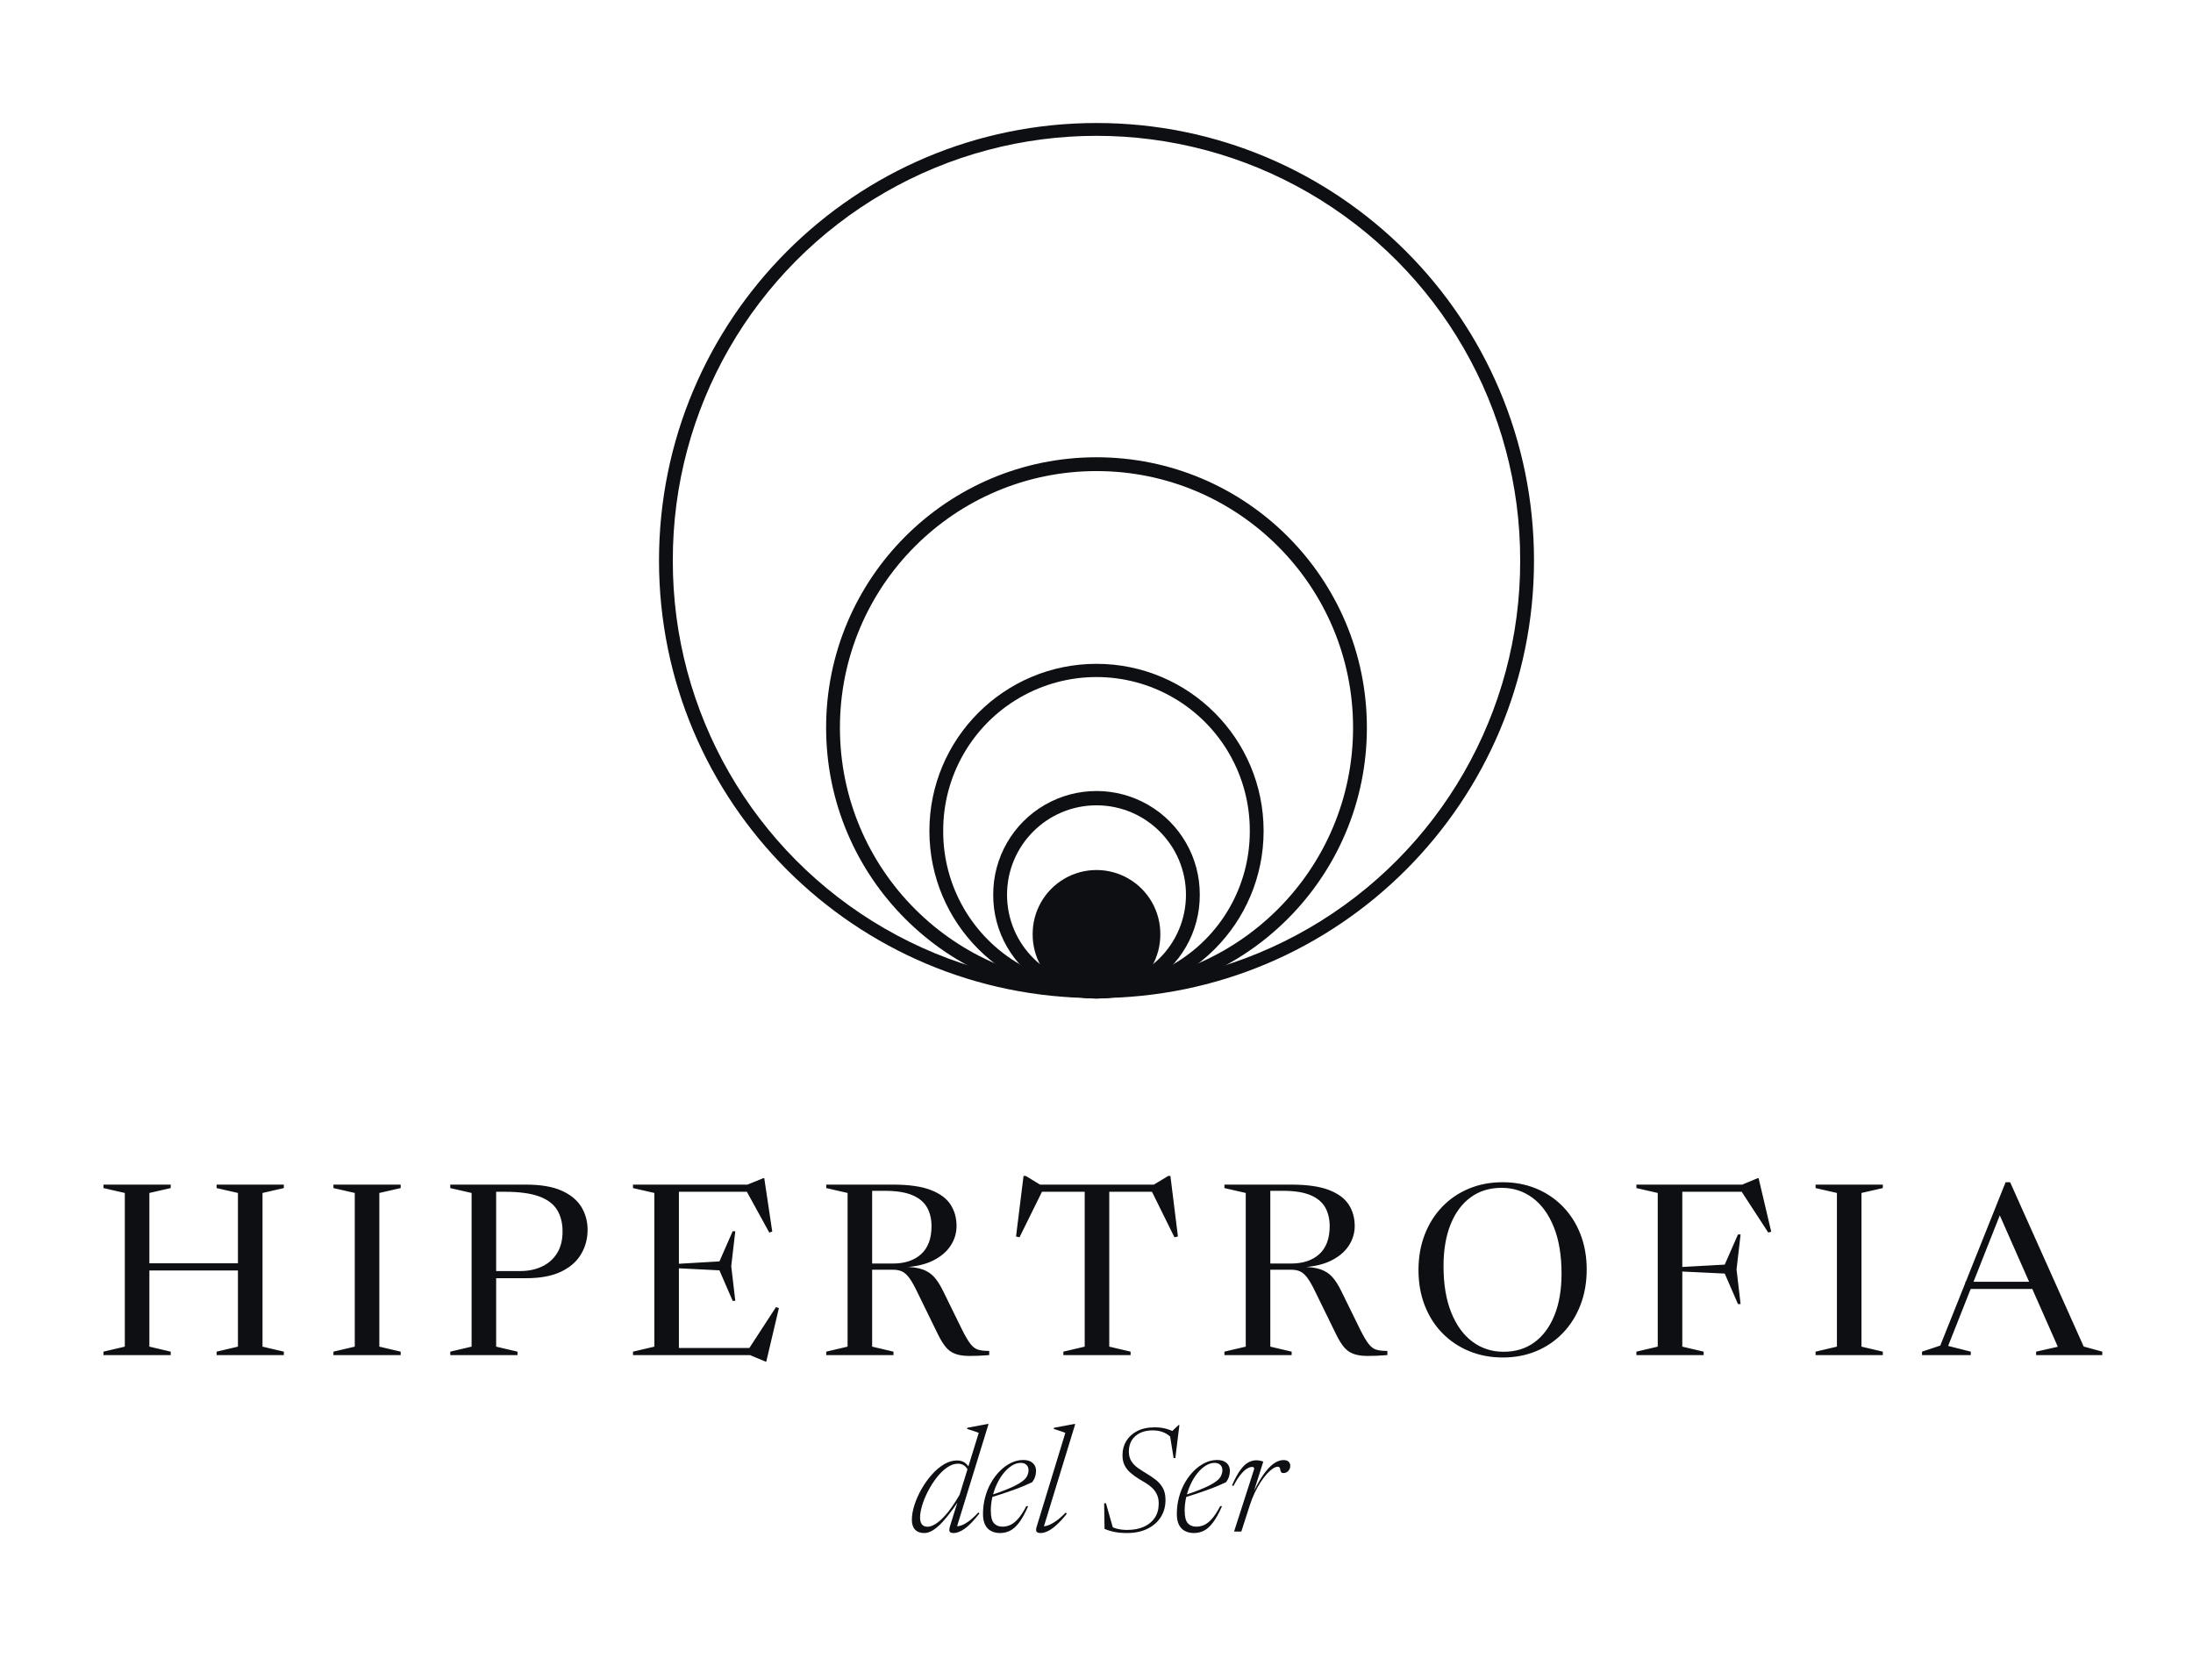
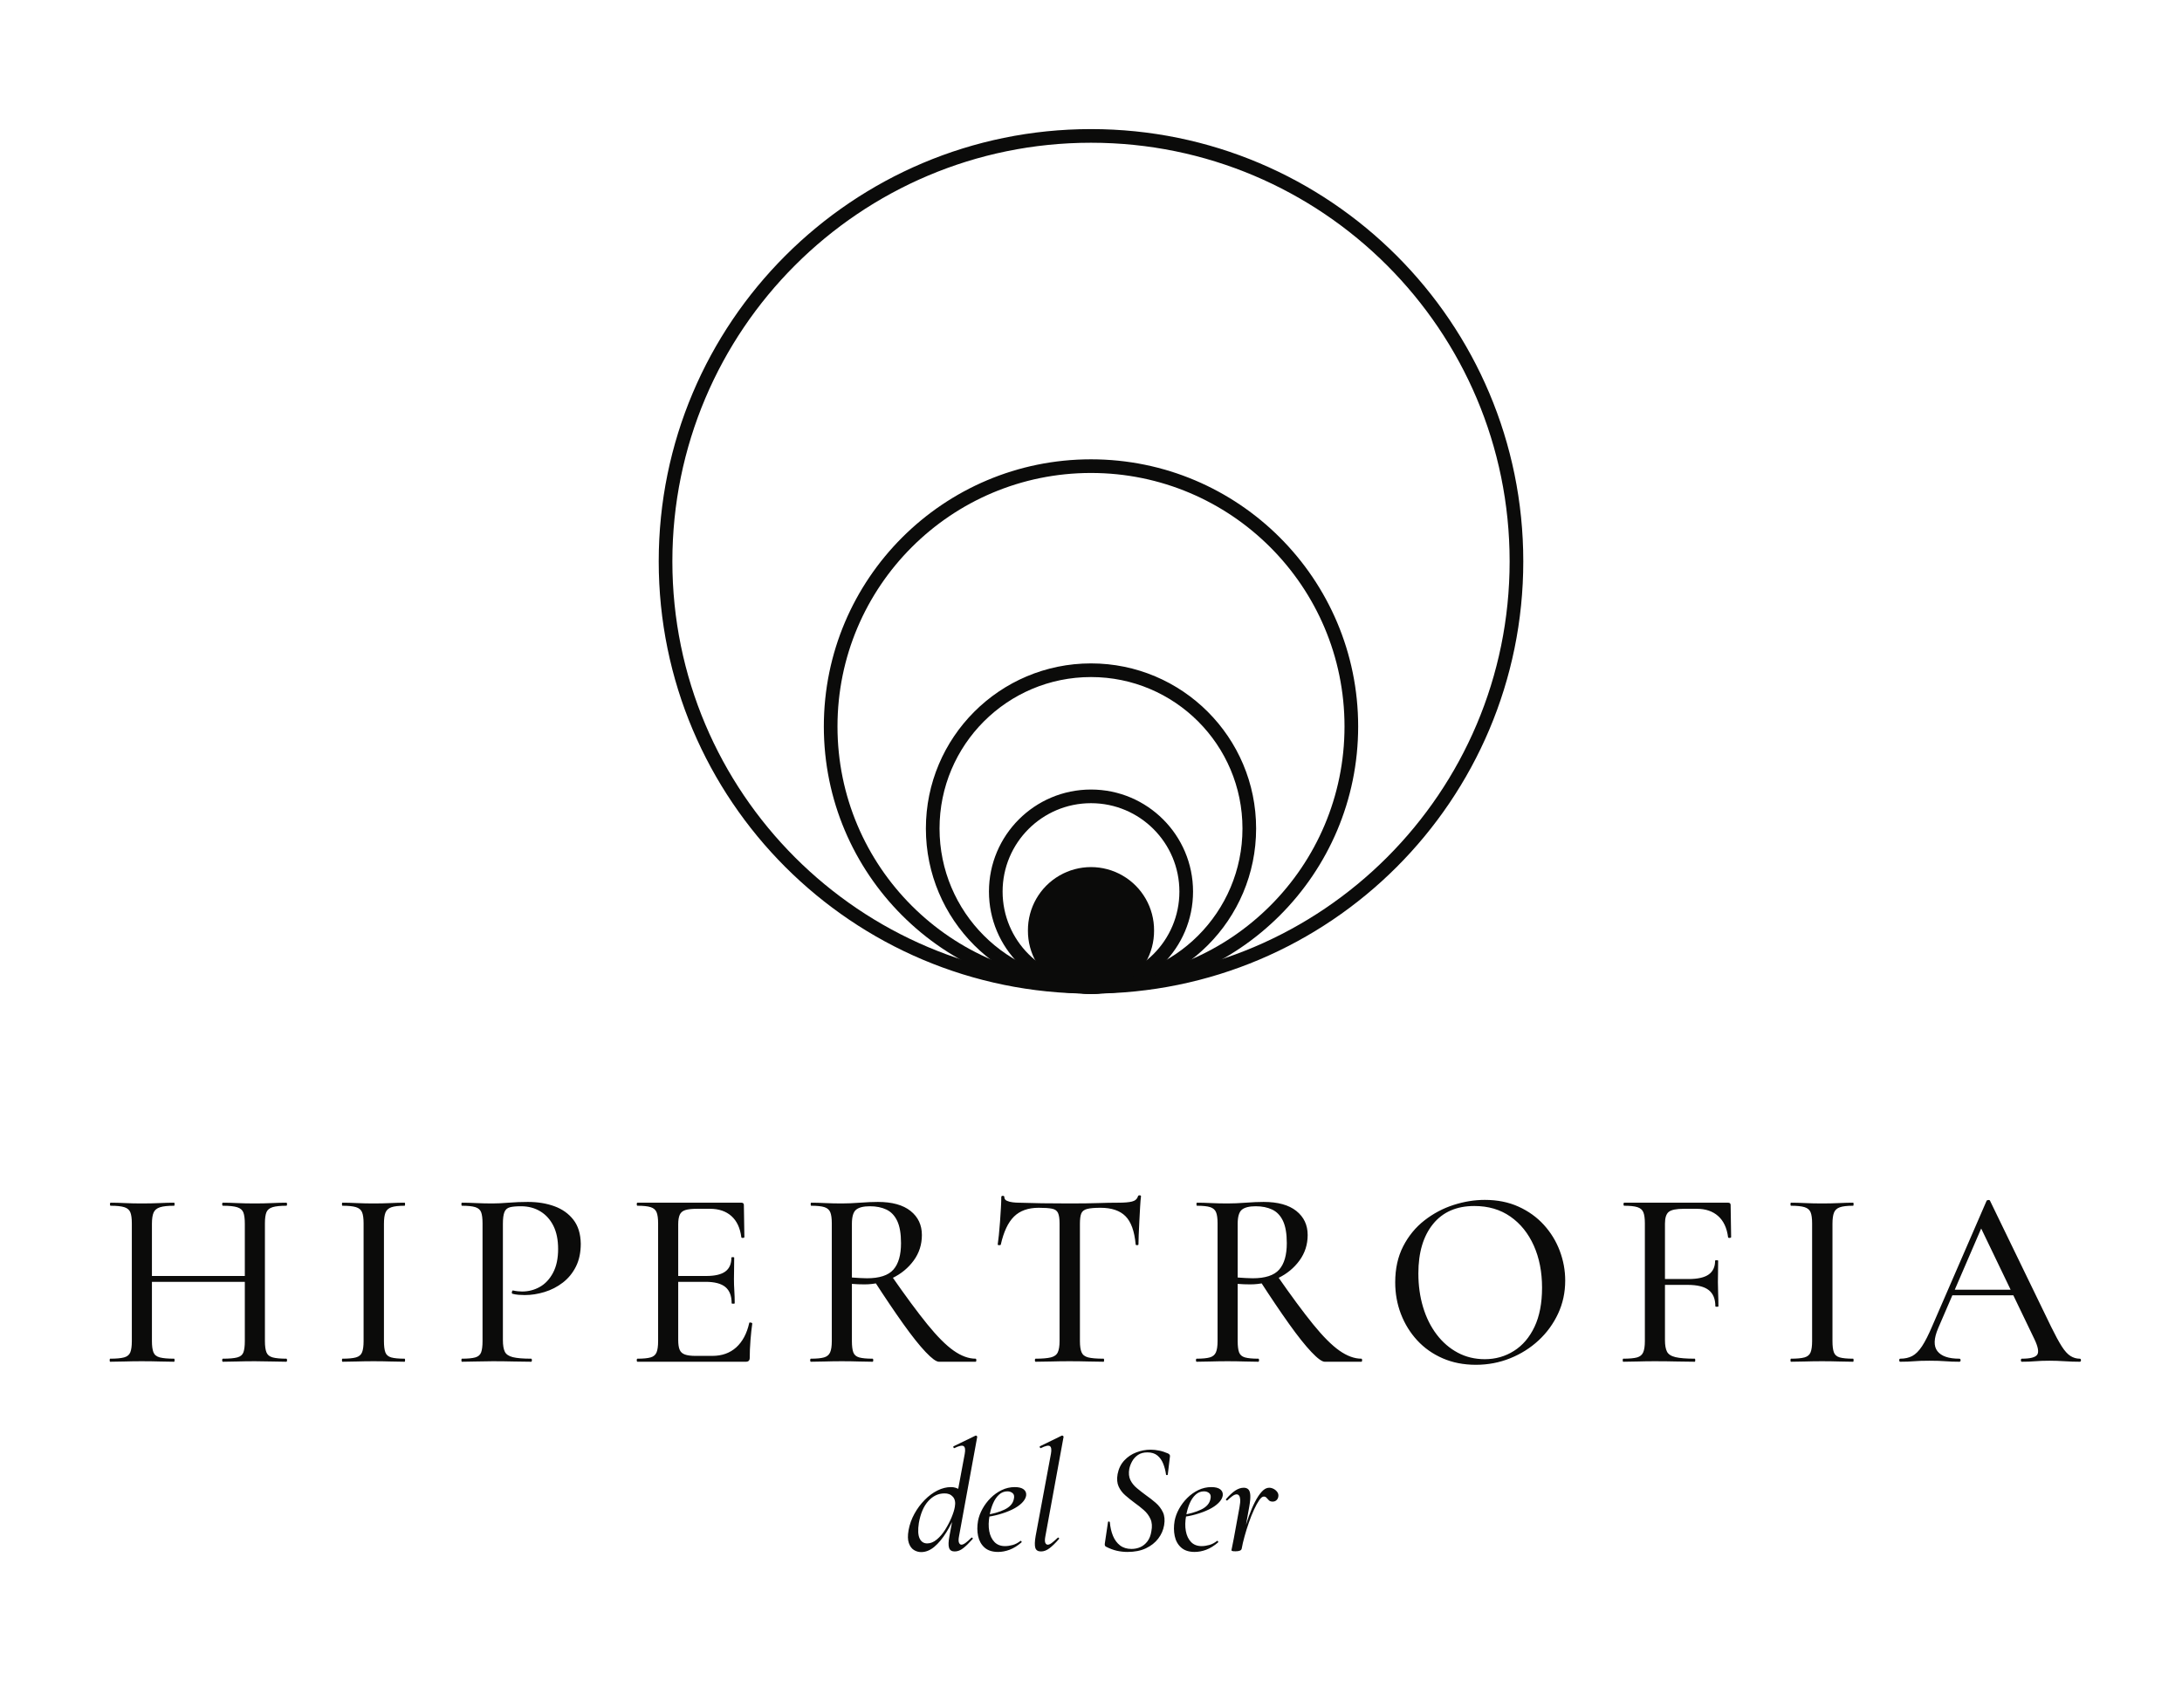
- <svg xmlns="http://www.w3.org/2000/svg" viewBox="-40 -40 919.8 704.308" role="img" aria-label="Hipertrofia del Ser">
+ <svg xmlns="http://www.w3.org/2000/svg" viewBox="-40 -40 857.405 671.106" role="img" aria-label="Hipertrofia del Ser">
  <g>
-     <path d="M393.128 351.810a26.772 26.772 0 1 0 53.543 0a26.772 26.772 0 1 0 -53.543 0Z" fill="#0E0F12" />
-     <path d="M376.582 335.264a43.318 43.318 0 1 0 86.635 0a43.318 43.318 0 1 0 -86.635 0ZM382.377 335.264a37.523 37.523 0 1 0 75.046 0a37.523 37.523 0 1 0 -75.046 0Z" fill="#0E0F12" fill-rule="evenodd" />
-     <path d="M349.811 308.492a70.089 70.089 0 1 0 140.179 0a70.089 70.089 0 1 0 -140.179 0ZM355.605 308.492a64.295 64.295 0 1 0 128.589 0a64.295 64.295 0 1 0 -128.589 0Z" fill="#0E0F12" fill-rule="evenodd" />
-     <path d="M306.493 265.175a113.407 113.407 0 1 0 226.814 0a113.407 113.407 0 1 0 -226.814 0ZM312.288 265.175a107.612 107.612 0 1 0 215.225 0a107.612 107.612 0 1 0 -215.225 0Z" fill="#0E0F12" fill-rule="evenodd" />
-     <path d="M236.404 195.086a183.496 183.496 0 1 0 366.993 0a183.496 183.496 0 1 0 -366.993 0ZM242.198 195.086a177.702 177.702 0 1 0 355.403 0a177.702 177.702 0 1 0 -355.403 0Z" fill="#0E0F12" fill-rule="evenodd" />
+     <path d="M363.920 325.672a24.783 24.783 0 1 0 49.565 0a24.783 24.783 0 1 0 -49.565 0Z" fill="#0B0B0A" />
+     <path d="M348.603 310.355a40.099 40.099 0 1 0 80.198 0a40.099 40.099 0 1 0 -80.198 0ZM353.967 310.355a34.735 34.735 0 1 0 69.470 0a34.735 34.735 0 1 0 -69.470 0Z" fill="#0B0B0A" fill-rule="evenodd" />
+     <path d="M323.821 285.572a64.882 64.882 0 1 0 129.764 0a64.882 64.882 0 1 0 -129.764 0ZM329.185 285.572a59.518 59.518 0 1 0 119.036 0a59.518 59.518 0 1 0 -119.036 0Z" fill="#0B0B0A" fill-rule="evenodd" />
+     <path d="M283.721 245.473a104.981 104.981 0 1 0 209.962 0a104.981 104.981 0 1 0 -209.962 0ZM289.086 245.473a99.617 99.617 0 1 0 199.234 0a99.617 99.617 0 1 0 -199.234 0Z" fill="#0B0B0A" fill-rule="evenodd" />
+     <path d="M218.840 180.591a169.863 169.863 0 1 0 339.726 0a169.863 169.863 0 1 0 -339.726 0ZM224.204 180.591a164.499 164.499 0 1 0 328.998 0a164.499 164.499 0 1 0 -328.998 0Z" fill="#0B0B0A" fill-rule="evenodd" />
  </g>
-   <path d="M22.65 524.76L31.6 526.86L31.6 528.31L3.4 528.31L3.4 526.86L12.35 524.76L12.35 460.31L3.4 458.26L3.4 456.81L31.6 456.81L31.6 458.26L22.65 460.31ZM70.1 524.76L79.05 526.86L79.05 528.31L50.85 528.31L50.85 526.86L59.8 524.76L59.8 460.31L50.85 458.26L50.85 456.81L79.05 456.81L79.05 458.26L70.1 460.31ZM16.55 492.81L16.55 489.81L65.75 489.81L65.75 492.81ZM128.05 526.86L128.05 528.31L99.85 528.31L99.85 526.86L108.8 524.76L108.8 460.31L99.85 458.26L99.85 456.81L128.05 456.81L128.05 458.26L119.1 460.31L119.1 524.76ZM195.95 476.46Q195.95 471.11 193.65 467.38Q191.35 463.66 186.05 461.73Q180.75 459.81 171.7 459.81L161.5 459.81L161.5 456.81L180.6 456.81Q189.85 456.81 195.53 459.33Q201.2 461.86 203.83 466.16Q206.45 470.46 206.45 475.81Q206.45 481.31 203.75 485.93Q201.05 490.56 195.35 493.31Q189.65 496.06 180.6 496.06L161.5 496.06L161.5 493.06L178.2 493.06Q183.25 493.06 187.28 491.18Q191.3 489.31 193.63 485.61Q195.95 481.91 195.95 476.46ZM168.1 456.81L168.1 524.76L177.05 526.86L177.05 528.31L148.85 528.31L148.85 526.86L157.8 524.76L157.8 460.31L148.85 458.26L148.85 456.81ZM268.4 476.36L266.7 491.01L268.4 505.56L267.3 505.56L261.75 492.76L237.8 491.56L237.8 490.41L261.75 489.01L267.3 476.36ZM283.9 476.51L282.65 476.91L272.6 458.61L280.25 459.81L237.5 459.81L237.5 456.81L273.5 456.81L280.15 454.11L280.55 454.11ZM273.5 526.56L285.45 508.21L286.7 508.56L281.4 531.01L281 531.01L274.6 528.31L237.5 528.31L237.5 525.31L281.2 525.31ZM225.5 528.31L225.5 526.86L234.45 524.76L234.45 460.31L225.5 458.26L225.5 456.81L244.75 456.81L244.75 528.31ZM334.45 489.91Q342.05 489.91 346.38 485.93Q350.7 481.96 350.7 474.26Q350.7 469.66 348.8 466.33Q346.9 463.01 342.6 461.21Q338.3 459.41 331.1 459.41L317.9 459.41L317.9 456.81L334.55 456.81Q344.55 456.81 350.38 459.06Q356.2 461.31 358.7 465.21Q361.2 469.11 361.2 474.16Q361.2 478.56 358.75 482.36Q356.3 486.16 351.45 488.61Q346.6 491.06 339.4 491.46L339.4 491.31Q344 491.36 346.9 492.36Q349.8 493.36 351.78 495.53Q353.75 497.71 355.55 501.41L363.4 517.41Q365.5 521.66 367.03 523.61Q368.55 525.56 370.33 526.06Q372.1 526.56 374.9 526.56L374.9 528.31Q369.7 528.71 366.28 528.66Q362.85 528.61 360.6 527.76Q358.35 526.91 356.75 525.01Q355.15 523.11 353.55 519.91L344.65 501.71Q342.85 497.96 341.4 495.98Q339.95 494.01 338.4 493.26Q336.85 492.51 334.6 492.51L317.9 492.51L317.9 489.91ZM325.8 456.81L325.8 524.76L334.75 526.86L334.75 528.31L306.55 528.31L306.55 526.86L315.5 524.76L315.5 460.31L306.55 458.26L306.55 456.81ZM414.95 458.31L425.25 458.31L425.25 524.76L434.2 526.86L434.2 528.31L406 528.31L406 526.86L414.95 524.76ZM448.35 459.81L391.85 459.81L397.5 458.86L387.6 478.91L386.15 478.56L389.3 453.16L390.2 453.16L397.55 457.61L393.05 456.81L447.15 456.81L442.65 457.61L450 453.16L450.9 453.16L454.05 478.56L452.6 478.91L442.7 458.86ZM501.45 489.91Q509.05 489.91 513.38 485.93Q517.7 481.96 517.7 474.26Q517.7 469.66 515.8 466.33Q513.9 463.01 509.6 461.21Q505.3 459.41 498.1 459.41L484.9 459.41L484.9 456.81L501.55 456.81Q511.55 456.81 517.38 459.06Q523.2 461.31 525.7 465.21Q528.2 469.11 528.2 474.16Q528.2 478.56 525.75 482.36Q523.3 486.16 518.45 488.61Q513.6 491.06 506.4 491.46L506.4 491.31Q511 491.36 513.9 492.36Q516.8 493.36 518.78 495.53Q520.75 497.71 522.55 501.41L530.4 517.41Q532.5 521.66 534.03 523.61Q535.55 525.56 537.33 526.06Q539.1 526.56 541.9 526.56L541.9 528.31Q536.7 528.71 533.28 528.66Q529.85 528.61 527.6 527.76Q525.35 526.91 523.75 525.01Q522.15 523.11 520.55 519.91L511.65 501.71Q509.85 497.96 508.4 495.98Q506.95 494.01 505.4 493.26Q503.85 492.51 501.6 492.51L484.9 492.51L484.9 489.91ZM492.8 456.81L492.8 524.76L501.75 526.86L501.75 528.31L473.55 528.31L473.55 526.86L482.5 524.76L482.5 460.31L473.55 458.26L473.55 456.81ZM590.2 455.81Q597.9 455.81 604.35 458.48Q610.8 461.16 615.55 466.06Q620.3 470.96 622.9 477.66Q625.5 484.36 625.5 492.41Q625.5 500.51 622.9 507.26Q620.3 514.01 615.58 518.96Q610.85 523.91 604.43 526.61Q598 529.31 590.35 529.31Q582.65 529.31 576.18 526.63Q569.7 523.96 564.93 519.06Q560.15 514.16 557.55 507.43Q554.95 500.71 554.95 492.61Q554.95 484.56 557.55 477.81Q560.15 471.06 564.88 466.13Q569.6 461.21 576.05 458.51Q582.5 455.81 590.2 455.81ZM590.65 526.91Q598.2 526.91 603.63 522.91Q609.05 518.91 612 511.56Q614.95 504.21 614.95 494.16Q614.95 482.71 611.73 474.66Q608.5 466.61 602.83 462.38Q597.15 458.16 589.8 458.16Q582.25 458.16 576.8 462.16Q571.35 466.16 568.4 473.53Q565.45 480.91 565.45 490.96Q565.45 502.41 568.68 510.43Q571.9 518.46 577.58 522.68Q583.25 526.91 590.65 526.91ZM690.05 477.71L688.35 492.36L690.05 506.91L688.95 506.91L683.4 494.11L658.15 492.91L658.15 491.76L683.4 490.36L688.95 477.71ZM697.2 454.11L697.6 454.11L702.9 476.56L701.65 476.91L689.7 458.56L697.4 459.81L658.35 459.81L658.35 456.81L690.75 456.81ZM665.6 456.81L665.6 524.76L674.55 526.86L674.55 528.31L646.35 528.31L646.35 526.86L655.3 524.76L655.3 460.31L646.35 458.26L646.35 456.81ZM749.7 526.86L749.7 528.31L721.5 528.31L721.5 526.86L730.45 524.76L730.45 460.31L721.5 458.26L721.5 456.81L749.7 456.81L749.7 458.26L740.75 460.31L740.75 524.76ZM784.3 500.56L784.3 497.56L819.65 497.56L819.65 500.56ZM833.95 524.71L841.75 526.86L841.75 528.31L814 528.31L814 526.86L823.1 524.81L798.1 468.21L799.35 468.21L777.1 524.46L786.6 526.86L786.6 528.31L766.15 528.31L766.15 526.86L773.8 524.31L801.2 455.81L803.1 455.81Z" fill="#0E0F12" />
-   <path d="M366.33 577.23Q365.55 575.46 364.45 574.66Q363.35 573.85 361.8 573.85Q359.48 573.85 357.17 575.48Q354.86 577.11 352.83 579.72Q350.8 582.34 349.23 585.38Q347.66 588.42 346.78 591.33Q345.9 594.25 345.9 596.42Q345.9 598.34 346.69 599.32Q347.48 600.29 349.03 600.29Q350.02 600.29 351.17 599.78Q352.31 599.27 353.62 598.26Q354.92 597.26 356.34 595.67Q357.77 594.09 359.3 591.91Q360.84 589.72 362.48 586.9L370.51 560.92Q369.95 560.68 369.15 560.41Q368.34 560.15 367.43 559.84Q366.51 559.53 365.61 559.25L365.74 558.78L374.2 557.2L374.63 557.2L361.09 601.16L360.37 600.05Q361.4 600.23 362.79 599.86Q364.19 599.49 366.09 598.15Q368 596.82 370.36 594.28L370.79 594.71Q367.29 599.21 364.68 601.07Q362.08 602.93 360 602.93Q358.67 602.93 358.31 602.34Q357.96 601.75 358.45 600.08L361.86 589.13L362.27 589.13Q359.63 593.07 357.49 595.75Q355.35 598.43 353.6 600Q351.85 601.56 350.41 602.25Q348.97 602.93 347.7 602.93Q345.99 602.93 344.81 602.28Q343.63 601.63 343.05 600.39Q342.46 599.15 342.46 597.41Q342.46 594.53 343.54 591.16Q344.63 587.8 346.5 584.5Q348.38 581.2 350.8 578.47Q353.21 575.74 355.94 574.11Q358.67 572.49 361.4 572.49Q363.38 572.49 364.71 573.46Q366.05 574.44 367.01 576.33ZM388.13 573.51Q386.24 573.51 384.39 574.67Q382.55 575.83 380.95 577.8Q379.35 579.77 378.15 582.33Q376.94 584.89 376.25 587.77Q375.57 590.65 375.57 593.5Q375.57 597.32 376.87 598.79Q378.18 600.26 380.44 600.26Q382.18 600.26 383.8 599.52Q385.43 598.77 387.07 596.9Q388.72 595.02 390.48 591.64L391.23 591.68Q389.31 596.08 387.45 598.53Q385.59 600.98 383.65 601.95Q381.71 602.93 379.45 602.93Q377.34 602.93 375.71 602.09Q374.08 601.25 373.19 599.49Q372.29 597.72 372.29 594.99Q372.29 591.33 373.19 587.96Q374.08 584.58 375.73 581.72Q377.37 578.87 379.53 576.76Q381.68 574.66 384.13 573.48Q386.58 572.3 389.12 572.3Q391.01 572.3 392.2 572.92Q393.4 573.54 393.97 574.58Q394.54 575.62 394.54 576.83Q394.54 578.16 394.13 579.38Q393.71 580.61 392.9 581.63Q391.48 582.31 389.45 583.17Q387.41 584.02 385.04 584.87Q382.67 585.72 380.21 586.54Q377.74 587.37 375.42 588.05L375.48 587.09Q379.04 585.91 381.63 584.89Q384.22 583.86 385.96 582.96Q387.69 582.07 388.79 581.24Q389.89 580.42 390.44 579.62Q390.98 578.81 391.17 578.04Q391.54 576.8 391.31 575.77Q391.07 574.75 390.27 574.13Q389.46 573.51 388.13 573.51ZM406.83 560.92Q406.28 560.68 405.47 560.41Q404.66 560.15 403.75 559.84Q402.84 559.53 401.94 559.25L402.06 558.78L410.59 557.2L410.99 557.2L397.57 601.04L396.82 600.01Q397.69 600.26 399.13 599.86Q400.57 599.46 402.56 598.15Q404.54 596.85 406.96 594.37L407.45 594.84Q405.01 597.88 403.02 599.64Q401.04 601.41 399.43 602.17Q397.81 602.93 396.48 602.93Q395.18 602.93 394.76 602.35Q394.34 601.78 394.78 600.36ZM452.16 563.84Q450.36 561.73 448.22 560.8Q446.08 559.87 443.51 559.87Q440.44 559.87 438.18 560.95Q435.92 562.04 434.69 564.04Q433.47 566.04 433.47 568.7Q433.47 571.15 434.52 572.8Q435.57 574.44 437.26 575.63Q438.95 576.83 440.88 577.97Q442.8 579.12 444.64 580.52Q446.49 581.91 447.66 583.93Q448.84 585.94 448.84 589.07Q448.84 593.13 446.86 596.26Q444.87 599.39 441.23 601.16Q437.59 602.93 432.72 602.93Q429.87 602.93 427.64 602.51Q425.41 602.09 423.27 601.19L423.11 590.44L423.86 590.44L427.05 601.63L424.79 599.46Q426.58 600.67 428.58 601.15Q430.58 601.63 432.75 601.63Q436.78 601.63 439.74 600.31Q442.7 598.99 444.35 596.53Q445.99 594.06 445.99 590.56Q445.99 588.3 445.2 586.68Q444.41 585.07 443.15 583.91Q441.9 582.75 440.41 581.86Q438.92 580.98 437.53 580.14Q435.7 578.97 434.16 577.66Q432.63 576.36 431.71 574.58Q430.8 572.8 430.8 570.25Q430.8 566.97 432.38 564.35Q433.96 561.73 436.98 560.16Q440.01 558.6 444.35 558.6Q447.01 558.6 449.18 559.22Q451.35 559.84 453.28 560.92L451.23 560.55L454.33 557.64L454.67 557.64L452.97 571.49L452.25 571.49L450.61 561.36ZM469.44 573.51Q467.54 573.51 465.7 574.67Q463.86 575.83 462.26 577.8Q460.66 579.77 459.45 582.33Q458.24 584.89 457.56 587.77Q456.88 590.65 456.88 593.5Q456.88 597.32 458.18 598.79Q459.48 600.26 461.75 600.26Q463.48 600.26 465.11 599.52Q466.74 598.77 468.38 596.9Q470.02 595.02 471.79 591.64L472.54 591.68Q470.61 596.08 468.75 598.53Q466.89 600.98 464.96 601.95Q463.02 602.93 460.76 602.93Q458.65 602.93 457.02 602.09Q455.39 601.25 454.49 599.49Q453.59 597.72 453.59 594.99Q453.59 591.33 454.49 587.96Q455.39 584.58 457.04 581.72Q458.68 578.87 460.83 576.76Q462.99 574.66 465.44 573.48Q467.89 572.3 470.43 572.3Q472.32 572.3 473.51 572.92Q474.71 573.54 475.28 574.58Q475.85 575.62 475.85 576.83Q475.85 578.16 475.43 579.38Q475.02 580.61 474.21 581.63Q472.78 582.31 470.75 583.17Q468.72 584.02 466.35 584.87Q463.98 585.72 461.52 586.54Q459.05 587.37 456.73 588.05L456.79 587.09Q460.35 585.91 462.94 584.89Q465.53 583.86 467.27 582.96Q469 582.07 470.1 581.24Q471.2 580.42 471.75 579.62Q472.29 578.81 472.47 578.04Q472.85 576.8 472.61 575.77Q472.38 574.75 471.57 574.13Q470.77 573.51 469.44 573.51ZM486 576.18Q486.1 575.68 485.88 575.45Q485.66 575.21 485.14 575.21Q484.3 575.21 483.12 575.87Q481.94 576.52 480.5 578.24Q479.06 579.96 477.32 583.21L476.73 582.96Q478.56 578.78 480.24 576.5Q481.91 574.22 483.57 573.32Q485.23 572.42 486.9 572.42Q487.46 572.42 488 572.5Q488.55 572.58 489 572.7Q489.44 572.83 489.85 572.98L485.32 587.3L484.98 587.3Q487.37 582.16 489.63 578.84Q491.89 575.52 494.06 573.93Q496.23 572.33 498.31 572.33Q499.77 572.33 500.47 573.01Q501.16 573.7 501.16 574.75Q501.16 575.68 500.74 576.36Q500.33 577.04 499.71 577.42Q499.09 577.79 498.34 577.79Q497.66 577.79 497.38 577.45Q497.1 577.11 496.98 576.42Q496.92 575.68 496.64 575.4Q496.36 575.12 495.95 575.12Q495.02 575.12 493.85 575.91Q492.67 576.7 491.35 578.14Q490.03 579.59 488.72 581.62Q487.4 583.65 486.22 586.13Q485.04 588.61 484.14 591.46L480.64 602.31L477.6 602.31Z" fill="#0E0F12" />
+   <path d="M56.2 440.91Q56.2 438.01 55.65 436.51Q55.1 435.01 53.25 434.41Q51.4 433.81 47.6 433.81Q47.3 433.81 47.3 433.21Q47.3 432.61 47.6 432.61Q50 432.61 53.15 432.76Q56.3 432.91 60.2 432.91Q63.6 432.91 66.85 432.76Q70.1 432.61 72.5 432.61Q72.8 432.61 72.8 433.21Q72.8 433.81 72.5 433.81Q69 433.81 67.15 434.36Q65.3 434.91 64.7 436.36Q64.1 437.81 64.1 440.71L64.1 487.01Q64.1 489.91 64.7 491.41Q65.3 492.91 67.15 493.41Q69 493.91 72.5 493.91Q72.8 493.91 72.8 494.51Q72.8 495.11 72.5 495.11Q70.1 495.11 66.85 495.01Q63.6 494.91 60.2 494.91Q56.3 494.91 53.15 495.01Q50 495.11 47.6 495.11Q47.3 495.11 47.3 494.51Q47.3 493.91 47.6 493.91Q51.4 493.91 53.25 493.41Q55.1 492.91 55.65 491.41Q56.2 489.91 56.2 487.01ZM15.5 463.71L15.5 461.41L59.7 461.41L59.7 463.71ZM11.8 487.01L11.8 440.71Q11.8 437.81 11.2 436.36Q10.6 434.91 8.8 434.36Q7 433.81 3.5 433.81Q3.2 433.81 3.2 433.21Q3.2 432.61 3.5 432.61Q6 432.61 9.1 432.76Q12.2 432.91 15.6 432.91Q19.6 432.91 22.75 432.76Q25.9 432.61 28.4 432.61Q28.6 432.61 28.6 433.21Q28.6 433.81 28.4 433.81Q24.7 433.81 22.85 434.41Q21 435.01 20.35 436.51Q19.7 438.01 19.7 440.91L19.7 487.01Q19.7 489.91 20.3 491.41Q20.9 492.91 22.8 493.41Q24.7 493.91 28.4 493.91Q28.6 493.91 28.6 494.51Q28.6 495.11 28.4 495.11Q25.8 495.11 22.7 495.01Q19.6 494.91 15.6 494.91Q12.2 494.91 9 495.01Q5.8 495.11 3.3 495.11Q3.1 495.11 3.1 494.51Q3.1 493.91 3.3 493.91Q6.9 493.91 8.75 493.41Q10.6 492.91 11.2 491.41Q11.8 489.91 11.8 487.01ZM110.87 487.01Q110.87 489.91 111.42 491.41Q111.97 492.91 113.72 493.41Q115.47 493.91 118.97 493.91Q119.17 493.91 119.17 494.51Q119.17 495.11 118.97 495.11Q116.47 495.11 113.42 495.01Q110.37 494.91 106.77 494.91Q103.27 494.91 100.17 495.01Q97.07 495.11 94.57 495.11Q94.37 495.11 94.37 494.51Q94.37 493.91 94.57 493.91Q98.07 493.91 99.87 493.41Q101.67 492.91 102.27 491.41Q102.87 489.91 102.87 487.01L102.87 440.71Q102.87 437.81 102.27 436.36Q101.67 434.91 99.87 434.36Q98.07 433.81 94.57 433.81Q94.37 433.81 94.37 433.21Q94.37 432.61 94.57 432.61Q97.07 432.61 100.17 432.76Q103.27 432.91 106.77 432.91Q110.37 432.91 113.47 432.76Q116.57 432.61 118.97 432.61Q119.17 432.61 119.17 433.21Q119.17 433.81 118.97 433.81Q115.47 433.81 113.77 434.41Q112.07 435.01 111.47 436.51Q110.87 438.01 110.87 440.91ZM157.61 486.61Q157.61 489.61 158.36 491.16Q159.11 492.71 161.51 493.31Q163.91 493.91 168.71 493.91Q169.01 493.91 169.01 494.51Q169.01 495.11 168.71 495.11Q165.51 495.11 161.76 495.01Q158.01 494.91 153.61 494.91Q150.31 494.91 147.16 495.01Q144.01 495.11 141.51 495.11Q141.31 495.11 141.31 494.51Q141.31 493.91 141.51 493.91Q145.01 493.91 146.76 493.41Q148.51 492.91 149.06 491.41Q149.61 489.91 149.61 487.01L149.61 440.71Q149.61 437.81 149.06 436.36Q148.51 434.91 146.76 434.36Q145.01 433.81 141.51 433.81Q141.31 433.81 141.31 433.21Q141.31 432.61 141.51 432.61Q144.01 432.61 147.11 432.76Q150.21 432.91 153.51 432.91Q156.11 432.91 159.86 432.61Q163.61 432.31 167.41 432.31Q173.21 432.31 177.86 434.01Q182.51 435.71 185.31 439.31Q188.11 442.91 188.21 448.71Q188.21 453.91 186.31 457.71Q184.41 461.51 181.16 464.01Q177.91 466.51 173.96 467.71Q170.01 468.91 166.21 468.91Q165.01 468.91 163.76 468.81Q162.51 468.71 161.41 468.41Q161.01 468.31 161.16 467.66Q161.31 467.01 161.61 467.11Q162.51 467.31 163.46 467.41Q164.41 467.51 165.11 467.51Q168.91 467.51 172.11 465.71Q175.31 463.91 177.31 460.16Q179.31 456.41 179.31 450.81Q179.31 445.41 177.46 441.71Q175.61 438.01 172.31 436.01Q169.01 434.01 164.71 434.01Q161.91 434.01 160.36 434.41Q158.81 434.81 158.21 436.31Q157.61 437.81 157.61 440.91ZM253.1 495.11L210.5 495.11Q210.2 495.11 210.2 494.51Q210.2 493.91 210.5 493.91Q213.9 493.91 215.65 493.41Q217.4 492.91 218 491.41Q218.6 489.91 218.6 487.01L218.6 440.71Q218.6 437.81 218 436.36Q217.4 434.91 215.65 434.36Q213.9 433.81 210.5 433.81Q210.2 433.81 210.2 433.21Q210.2 432.61 210.5 432.61L251.3 432.61Q252.3 432.61 252.3 433.51L252.5 446.11Q252.5 446.41 251.95 446.46Q251.4 446.51 251.3 446.21Q250.6 440.71 247.4 437.86Q244.2 435.01 239 435.01L233.9 435.01Q230.9 435.01 229.3 435.51Q227.7 436.01 227.1 437.36Q226.5 438.71 226.5 441.11L226.5 486.61Q226.5 489.01 227.05 490.36Q227.6 491.71 229.1 492.26Q230.6 492.81 233.3 492.81L239.9 492.81Q245.6 492.81 249.3 489.46Q253 486.11 254.4 479.91Q254.4 479.61 255 479.71Q255.6 479.81 255.6 480.11Q255.2 482.81 254.9 486.61Q254.6 490.41 254.6 493.61Q254.6 495.11 253.1 495.11ZM247.5 472.11Q247.5 467.81 245.05 465.76Q242.6 463.71 237.2 463.71L222.7 463.71L222.7 461.41L237.5 461.41Q242.6 461.41 245 459.66Q247.4 457.91 247.4 454.21Q247.4 454.01 247.95 454.01Q248.5 454.01 248.5 454.21Q248.5 457.31 248.45 459.01Q248.4 460.71 248.4 462.61Q248.4 464.91 248.55 467.21Q248.7 469.51 248.7 472.11Q248.7 472.31 248.1 472.31Q247.5 472.31 247.5 472.11ZM328.95 495.11Q327.35 495.11 323.7 491.26Q320.05 487.41 314.95 480.26Q309.85 473.11 303.45 463.21L310.15 461.11Q318.55 473.21 324.4 480.41Q330.25 487.61 334.75 490.76Q339.25 493.91 343.35 493.91Q343.65 493.91 343.65 494.51Q343.65 495.11 343.35 495.11Q337.75 495.11 334.2 495.11Q330.65 495.11 328.95 495.11ZM304.95 432.31Q313.35 432.31 317.8 435.86Q322.25 439.41 322.25 445.31Q322.25 450.91 319.05 455.31Q315.85 459.71 310.7 462.21Q305.55 464.71 299.65 464.71Q298.45 464.71 297.15 464.66Q295.85 464.61 294.75 464.51L294.75 487.01Q294.75 489.91 295.3 491.41Q295.85 492.91 297.6 493.41Q299.35 493.91 302.85 493.91Q303.15 493.91 303.15 494.51Q303.15 495.11 302.85 495.11Q300.35 495.11 297.35 495.01Q294.35 494.91 290.75 494.91Q287.35 494.91 284.25 495.01Q281.15 495.11 278.65 495.11Q278.35 495.11 278.35 494.51Q278.35 493.91 278.65 493.91Q282.05 493.91 283.8 493.41Q285.55 492.91 286.2 491.41Q286.85 489.91 286.85 487.01L286.85 440.71Q286.85 437.81 286.25 436.36Q285.65 434.91 283.95 434.36Q282.25 433.81 278.75 433.81Q278.55 433.81 278.55 433.21Q278.55 432.61 278.75 432.61Q281.25 432.61 284.3 432.76Q287.35 432.91 290.75 432.91Q293.95 432.91 297.95 432.61Q301.95 432.31 304.95 432.31ZM314.05 448.51Q314.05 442.91 312.55 439.76Q311.05 436.61 308.3 435.31Q305.55 434.01 301.85 434.01Q298.05 434.01 296.4 435.36Q294.75 436.71 294.75 440.91L294.75 462.01Q296.15 462.11 297.8 462.21Q299.45 462.31 300.65 462.31Q308.05 462.31 311.05 458.91Q314.05 455.51 314.05 448.51ZM368.15 434.61Q361.95 434.61 358.45 438.06Q354.95 441.51 353.25 449.11Q353.15 449.31 352.6 449.31Q352.05 449.31 352.05 449.01Q352.25 447.71 352.5 445.31Q352.75 442.91 352.95 440.11Q353.15 437.31 353.3 434.71Q353.45 432.11 353.45 430.41Q353.45 429.91 354.05 429.91Q354.65 429.91 354.65 430.41Q354.65 431.41 355.65 431.86Q356.65 432.31 357.95 432.46Q359.25 432.61 360.15 432.61Q368.75 432.91 380.25 432.91Q387.25 432.91 391.45 432.76Q395.65 432.61 399.55 432.61Q402.95 432.61 404.8 432.16Q406.65 431.71 407.15 430.11Q407.25 429.71 407.8 429.71Q408.35 429.71 408.35 430.11Q408.15 431.61 408 434.31Q407.85 437.01 407.7 439.91Q407.55 442.81 407.45 445.31Q407.35 447.81 407.35 449.01Q407.35 449.31 406.8 449.31Q406.25 449.31 406.25 449.01Q405.55 441.21 402.25 437.91Q398.95 434.61 392.45 434.61Q388.95 434.61 387.2 435.06Q385.45 435.51 384.9 436.81Q384.35 438.11 384.35 440.91L384.35 487.01Q384.35 489.91 385 491.41Q385.65 492.91 387.6 493.41Q389.55 493.91 393.65 493.91Q393.85 493.91 393.85 494.51Q393.85 495.11 393.65 495.11Q390.95 495.11 387.6 495.01Q384.25 494.91 380.25 494.91Q376.45 494.91 373.1 495.01Q369.75 495.11 366.95 495.11Q366.65 495.11 366.65 494.51Q366.65 493.91 366.95 493.91Q370.85 493.91 372.9 493.41Q374.95 492.91 375.65 491.41Q376.35 489.91 376.35 487.01L376.35 440.71Q376.35 438.01 375.75 436.66Q375.15 435.31 373.35 434.96Q371.55 434.61 368.15 434.61ZM480.54 495.11Q478.94 495.11 475.29 491.26Q471.64 487.41 466.54 480.26Q461.44 473.11 455.04 463.21L461.74 461.11Q470.14 473.21 475.99 480.41Q481.84 487.61 486.34 490.76Q490.84 493.91 494.94 493.91Q495.24 493.91 495.24 494.51Q495.24 495.11 494.94 495.11Q489.34 495.11 485.79 495.11Q482.24 495.11 480.54 495.11ZM456.54 432.31Q464.94 432.31 469.39 435.86Q473.84 439.41 473.84 445.31Q473.84 450.91 470.64 455.31Q467.44 459.71 462.29 462.21Q457.14 464.71 451.24 464.71Q450.04 464.71 448.74 464.66Q447.44 464.61 446.34 464.51L446.34 487.01Q446.34 489.91 446.89 491.41Q447.44 492.91 449.19 493.41Q450.94 493.91 454.44 493.91Q454.74 493.91 454.74 494.51Q454.74 495.11 454.44 495.11Q451.94 495.11 448.94 495.01Q445.94 494.91 442.34 494.91Q438.94 494.91 435.84 495.01Q432.74 495.11 430.24 495.11Q429.94 495.11 429.94 494.51Q429.94 493.91 430.24 493.91Q433.64 493.91 435.39 493.41Q437.14 492.91 437.79 491.41Q438.44 489.91 438.44 487.01L438.44 440.71Q438.44 437.81 437.84 436.36Q437.24 434.91 435.54 434.36Q433.84 433.81 430.34 433.81Q430.14 433.81 430.14 433.21Q430.14 432.61 430.34 432.61Q432.84 432.61 435.89 432.76Q438.94 432.91 442.34 432.91Q445.54 432.91 449.54 432.61Q453.54 432.31 456.54 432.31ZM465.64 448.51Q465.64 442.91 464.14 439.76Q462.64 436.61 459.89 435.31Q457.14 434.01 453.44 434.01Q449.64 434.01 447.99 435.36Q446.34 436.71 446.34 440.91L446.34 462.01Q447.74 462.11 449.39 462.21Q451.04 462.31 452.24 462.31Q459.64 462.31 462.64 458.91Q465.64 455.51 465.64 448.51ZM539.94 496.31Q532.74 496.31 526.89 493.76Q521.04 491.21 516.89 486.71Q512.74 482.21 510.49 476.36Q508.24 470.51 508.24 463.91Q508.24 455.81 511.39 449.71Q514.54 443.61 519.74 439.56Q524.94 435.51 531.14 433.51Q537.34 431.51 543.44 431.51Q550.84 431.51 556.69 434.16Q562.54 436.81 566.64 441.31Q570.74 445.81 572.89 451.51Q575.04 457.21 575.04 463.21Q575.04 470.21 572.24 476.21Q569.44 482.21 564.59 486.71Q559.74 491.21 553.39 493.76Q547.04 496.31 539.94 496.31ZM543.44 494.11Q549.74 494.11 554.89 490.86Q560.04 487.61 562.99 481.36Q565.94 475.11 565.94 466.01Q565.94 456.71 562.69 449.46Q559.44 442.21 553.49 438.06Q547.54 433.91 539.34 433.91Q528.84 433.91 523.09 441.01Q517.34 448.11 517.34 460.41Q517.34 467.51 519.19 473.66Q521.04 479.81 524.54 484.41Q528.04 489.01 532.84 491.56Q537.64 494.11 543.44 494.11ZM597.84 495.11Q597.64 495.11 597.64 494.51Q597.64 493.91 597.84 493.91Q601.54 493.91 603.29 493.41Q605.04 492.91 605.69 491.41Q606.34 489.91 606.34 487.01L606.34 440.71Q606.34 437.81 605.74 436.36Q605.14 434.91 603.39 434.36Q601.64 433.81 598.24 433.81Q597.94 433.81 597.94 433.21Q597.94 432.61 598.24 432.61L639.04 432.61Q640.04 432.61 640.04 433.51L640.24 446.11Q640.24 446.41 639.69 446.46Q639.14 446.51 639.04 446.21Q638.34 440.71 635.14 437.86Q631.94 435.01 626.74 435.01L621.64 435.01Q617.24 435.01 615.74 436.21Q614.24 437.41 614.24 440.81L614.24 486.61Q614.24 489.61 615.04 491.16Q615.84 492.71 618.39 493.31Q620.94 493.91 625.94 493.91Q626.14 493.91 626.14 494.51Q626.14 495.11 625.94 495.11Q622.64 495.11 618.79 495.01Q614.94 494.91 610.14 494.91Q606.74 494.91 603.54 495.01Q600.34 495.11 597.84 495.11ZM634.04 473.31Q634.04 469.01 631.44 466.96Q628.84 464.91 623.14 464.91L610.44 464.91L610.44 462.61L623.44 462.61Q628.94 462.61 631.44 460.81Q633.94 459.01 633.94 455.41Q633.94 455.21 634.54 455.21Q635.14 455.21 635.14 455.41Q635.14 458.51 635.09 460.21Q635.04 461.91 635.04 463.81Q635.04 466.11 635.14 468.41Q635.24 470.71 635.24 473.31Q635.24 473.51 634.64 473.51Q634.04 473.51 634.04 473.31ZM680.06 487.01Q680.06 489.91 680.61 491.41Q681.16 492.91 682.91 493.41Q684.66 493.91 688.16 493.91Q688.36 493.91 688.36 494.51Q688.36 495.11 688.16 495.11Q685.66 495.11 682.61 495.01Q679.56 494.91 675.96 494.91Q672.46 494.91 669.36 495.01Q666.26 495.11 663.76 495.11Q663.56 495.11 663.56 494.51Q663.56 493.91 663.76 493.91Q667.26 493.91 669.06 493.41Q670.86 492.91 671.46 491.41Q672.06 489.91 672.06 487.01L672.06 440.71Q672.06 437.81 671.46 436.36Q670.86 434.91 669.06 434.36Q667.26 433.81 663.76 433.81Q663.56 433.81 663.56 433.21Q663.56 432.61 663.76 432.61Q666.26 432.61 669.36 432.76Q672.46 432.91 675.96 432.91Q679.56 432.91 682.66 432.76Q685.76 432.61 688.16 432.61Q688.36 432.61 688.36 433.21Q688.36 433.81 688.16 433.81Q684.66 433.81 682.96 434.41Q681.26 435.01 680.66 436.51Q680.06 438.01 680.06 440.91ZM725.5 469.01L726.7 466.81L753.9 466.81L754.6 469.01ZM777.2 493.91Q777.7 493.91 777.7 494.51Q777.7 495.11 777.2 495.11Q774.3 495.11 771.25 494.91Q768.2 494.71 765.3 494.71Q762.1 494.71 759.75 494.91Q757.4 495.11 754.5 495.11Q754.1 495.11 754.1 494.51Q754.1 493.91 754.5 493.91Q759.4 493.91 760.5 492.36Q761.6 490.81 759.4 486.21L737.9 441.51L741.1 436.71L721.6 481.91Q719 488.01 721.3 490.96Q723.6 493.91 729.9 493.91Q730.4 493.91 730.4 494.51Q730.4 495.11 729.9 495.11Q726.9 495.11 724.4 494.91Q721.9 494.71 718.1 494.71Q714.4 494.71 712.15 494.91Q709.9 495.11 706.7 495.11Q706.3 495.11 706.3 494.51Q706.3 493.91 706.7 493.91Q709.4 493.91 711.4 492.86Q713.4 491.81 715.25 489.01Q717.1 486.21 719.3 481.01L740.6 431.91Q740.7 431.61 741.3 431.56Q741.9 431.51 742 431.91L766 481.41Q768.4 486.31 770.15 489.06Q771.9 491.81 773.6 492.86Q775.3 493.91 777.2 493.91Z" fill="#0B0B0A" />
+   <path d="M321.98 569.91Q320.43 569.91 319.1 569.08Q317.77 568.24 317.12 566.35Q316.46 564.46 317.02 561.29Q317.64 557.88 319.32 554.85Q320.99 551.81 323.35 549.42Q325.7 547.03 328.37 545.7Q331.03 544.37 333.7 544.37Q335.5 544.37 337.02 545.33Q338.54 546.29 338.72 548.52L335.99 553.85Q334.13 558.5 331.87 562.13Q329.61 565.76 327.13 567.84Q324.65 569.91 321.98 569.91ZM324.34 566.5Q326.26 566.5 328.09 564.98Q329.92 563.46 331.38 561.14Q332.83 558.81 333.86 556.4Q334.88 553.98 335.19 552.18Q335.68 549.58 334.44 548.18Q333.2 546.79 331.1 546.85Q327.5 546.85 324.77 549.86Q322.04 552.86 321.05 558.5Q320.43 562.6 321.36 564.55Q322.29 566.5 324.34 566.5ZM335.13 569.66Q333.39 569.66 332.93 568.24Q332.46 566.81 333.08 563.59L339.09 531.29Q339.53 528.87 338.66 528.28Q337.79 527.69 335 529.05Q334.75 529.12 334.63 528.74Q334.51 528.37 334.75 528.31L343.31 524.16Q343.56 524.03 343.81 524.28Q344.05 524.53 343.99 524.65L336.86 563.59Q336.49 565.45 336.83 566.22Q337.17 567 337.79 567Q338.47 567 339.47 566.25Q340.46 565.51 341.64 564.33Q341.88 564.08 342.13 564.33Q342.38 564.58 342.13 564.83Q340.09 567.12 338.47 568.39Q336.86 569.66 335.13 569.66ZM352.19 569.85Q348.78 569.85 346.85 568.11Q344.93 566.38 344.34 563.59Q343.75 560.8 344.31 557.64Q344.75 555.28 346.05 552.92Q347.35 550.57 349.27 548.65Q351.19 546.72 353.61 545.55Q356.03 544.37 358.76 544.37Q361.11 544.37 362.26 545.27Q363.41 546.17 363.22 547.72Q362.97 549.2 361.52 550.63Q360.06 552.06 357.77 553.17Q355.47 554.29 352.62 555.09Q349.77 555.9 346.79 556.21L346.92 555.4Q351.57 554.72 354.73 553.2Q357.89 551.68 358.39 549.02Q358.76 547.47 357.92 546.76Q357.08 546.04 355.84 546.04Q353.98 546.04 352.56 547.34Q351.13 548.65 350.2 550.82Q349.27 552.99 348.84 555.59Q348.22 558.94 348.71 561.64Q349.21 564.33 350.76 565.94Q352.31 567.56 354.91 567.56Q356.34 567.56 357.92 567.12Q359.5 566.69 360.99 565.51Q361.11 565.39 361.33 565.63Q361.55 565.88 361.42 566.07Q359.07 568.11 356.74 568.98Q354.42 569.85 352.19 569.85ZM369.06 569.66Q367.26 569.66 366.82 568.24Q366.39 566.81 366.95 563.59L372.96 531.29Q373.4 528.87 372.56 528.28Q371.72 527.69 368.99 529.05Q368.75 529.12 368.59 528.74Q368.44 528.37 368.68 528.31L377.18 524.16Q377.49 524.03 377.74 524.28Q377.98 524.53 377.92 524.65L370.79 563.59Q370.42 565.45 370.73 566.22Q371.04 567 371.72 567Q372.4 567 373.37 566.25Q374.33 565.51 375.57 564.33Q375.81 564.08 376.06 564.33Q376.31 564.58 376.06 564.83Q374.08 567.12 372.4 568.39Q370.73 569.66 369.06 569.66ZM403.06 569.85Q400.95 569.85 398.87 569.39Q396.8 568.92 394.5 567.74Q394.25 567.56 394.16 567.28Q394.07 567 394.13 566.56L395.37 558.19Q395.37 557.88 395.71 557.88Q396.05 557.88 396.11 558.19Q396.36 561.17 397.35 563.56Q398.35 565.94 400.14 567.31Q401.94 568.67 404.61 568.67Q406.47 568.67 408.08 567.96Q409.69 567.25 410.87 565.7Q412.05 564.15 412.42 561.73Q412.98 558.94 412.08 556.92Q411.18 554.91 409.44 553.39Q407.71 551.87 405.79 550.51Q403.86 549.08 402.16 547.59Q400.45 546.1 399.55 544.12Q398.66 542.14 399.15 539.28Q399.77 536.06 401.76 533.92Q403.74 531.78 406.5 530.73Q409.26 529.67 412.11 529.67Q413.72 529.67 415.46 530.02Q417.19 530.36 418.99 531.16Q419.8 531.6 419.74 532.22L418.87 539.47Q418.87 539.66 418.53 539.66Q418.19 539.66 418.19 539.47Q417.88 537.18 417.07 535.16Q416.26 533.15 414.78 531.94Q413.29 530.73 410.87 530.73Q408.64 530.73 407.18 531.72Q405.72 532.71 404.89 534.2Q404.05 535.69 403.74 537.24Q403.31 539.78 404.17 541.58Q405.04 543.38 406.72 544.77Q408.39 546.17 410.25 547.53Q412.3 548.96 414.12 550.54Q415.95 552.12 416.95 554.23Q417.94 556.33 417.44 559.31Q416.95 562.22 415.12 564.61Q413.29 567 410.28 568.42Q407.27 569.85 403.06 569.85ZM429.44 569.85Q426.03 569.85 424.11 568.11Q422.18 566.38 421.6 563.59Q421.01 560.8 421.56 557.64Q422 555.28 423.3 552.92Q424.6 550.57 426.52 548.65Q428.45 546.72 430.86 545.55Q433.28 544.37 436.01 544.37Q438.37 544.37 439.51 545.27Q440.66 546.17 440.47 547.72Q440.23 549.2 438.77 550.63Q437.31 552.06 435.02 553.17Q432.72 554.29 429.87 555.09Q427.02 555.9 424.04 556.21L424.17 555.4Q428.82 554.72 431.98 553.2Q435.14 551.68 435.64 549.02Q436.01 547.47 435.17 546.76Q434.34 546.04 433.1 546.04Q431.24 546.04 429.81 547.34Q428.38 548.65 427.45 550.82Q426.52 552.99 426.09 555.59Q425.47 558.94 425.97 561.64Q426.46 564.33 428.01 565.94Q429.56 567.56 432.17 567.56Q433.59 567.56 435.17 567.12Q436.75 566.69 438.24 565.51Q438.37 565.39 438.58 565.63Q438.8 565.88 438.68 566.07Q436.32 568.11 434 568.98Q431.67 569.85 429.44 569.85ZM447.92 568.55L447.3 568.49Q447.86 565.57 448.73 562.29Q449.59 559 450.71 555.87Q451.83 552.74 453.13 550.2Q454.43 547.65 455.83 546.14Q457.22 544.62 458.71 544.62Q459.58 544.62 460.48 545.08Q461.37 545.55 461.93 546.35Q462.49 547.16 462.3 548.15Q462.18 548.96 461.59 549.51Q461 550.07 460.07 550.07Q459.14 550.07 458.62 549.58Q458.09 549.08 457.69 548.58Q457.28 548.09 456.6 548.09Q455.79 548.09 454.8 549.51Q453.81 550.94 452.76 553.23Q451.7 555.53 450.74 558.29Q449.78 561.05 449.04 563.74Q448.29 566.44 447.92 568.55ZM445.5 569.6Q444.51 569.6 444.2 569.48Q443.89 569.35 443.89 569.17Q443.89 568.98 444.23 567.49Q444.57 566.01 444.82 564.52L447.05 552.3Q447.42 550.26 447.33 549.2Q447.24 548.15 446.87 547.69Q446.49 547.22 445.94 547.22Q445.19 547.22 444.23 547.93Q443.27 548.65 442.28 549.58Q442.09 549.76 441.84 549.51Q441.6 549.27 441.78 549.08Q443.77 546.79 445.44 545.7Q447.11 544.62 448.73 544.62Q449.9 544.62 450.56 545.3Q451.21 545.98 451.3 547.59Q451.39 549.2 450.9 551.99L447.92 568.55Q447.73 569.6 445.5 569.6Z" fill="#0B0B0A" />
</svg>
